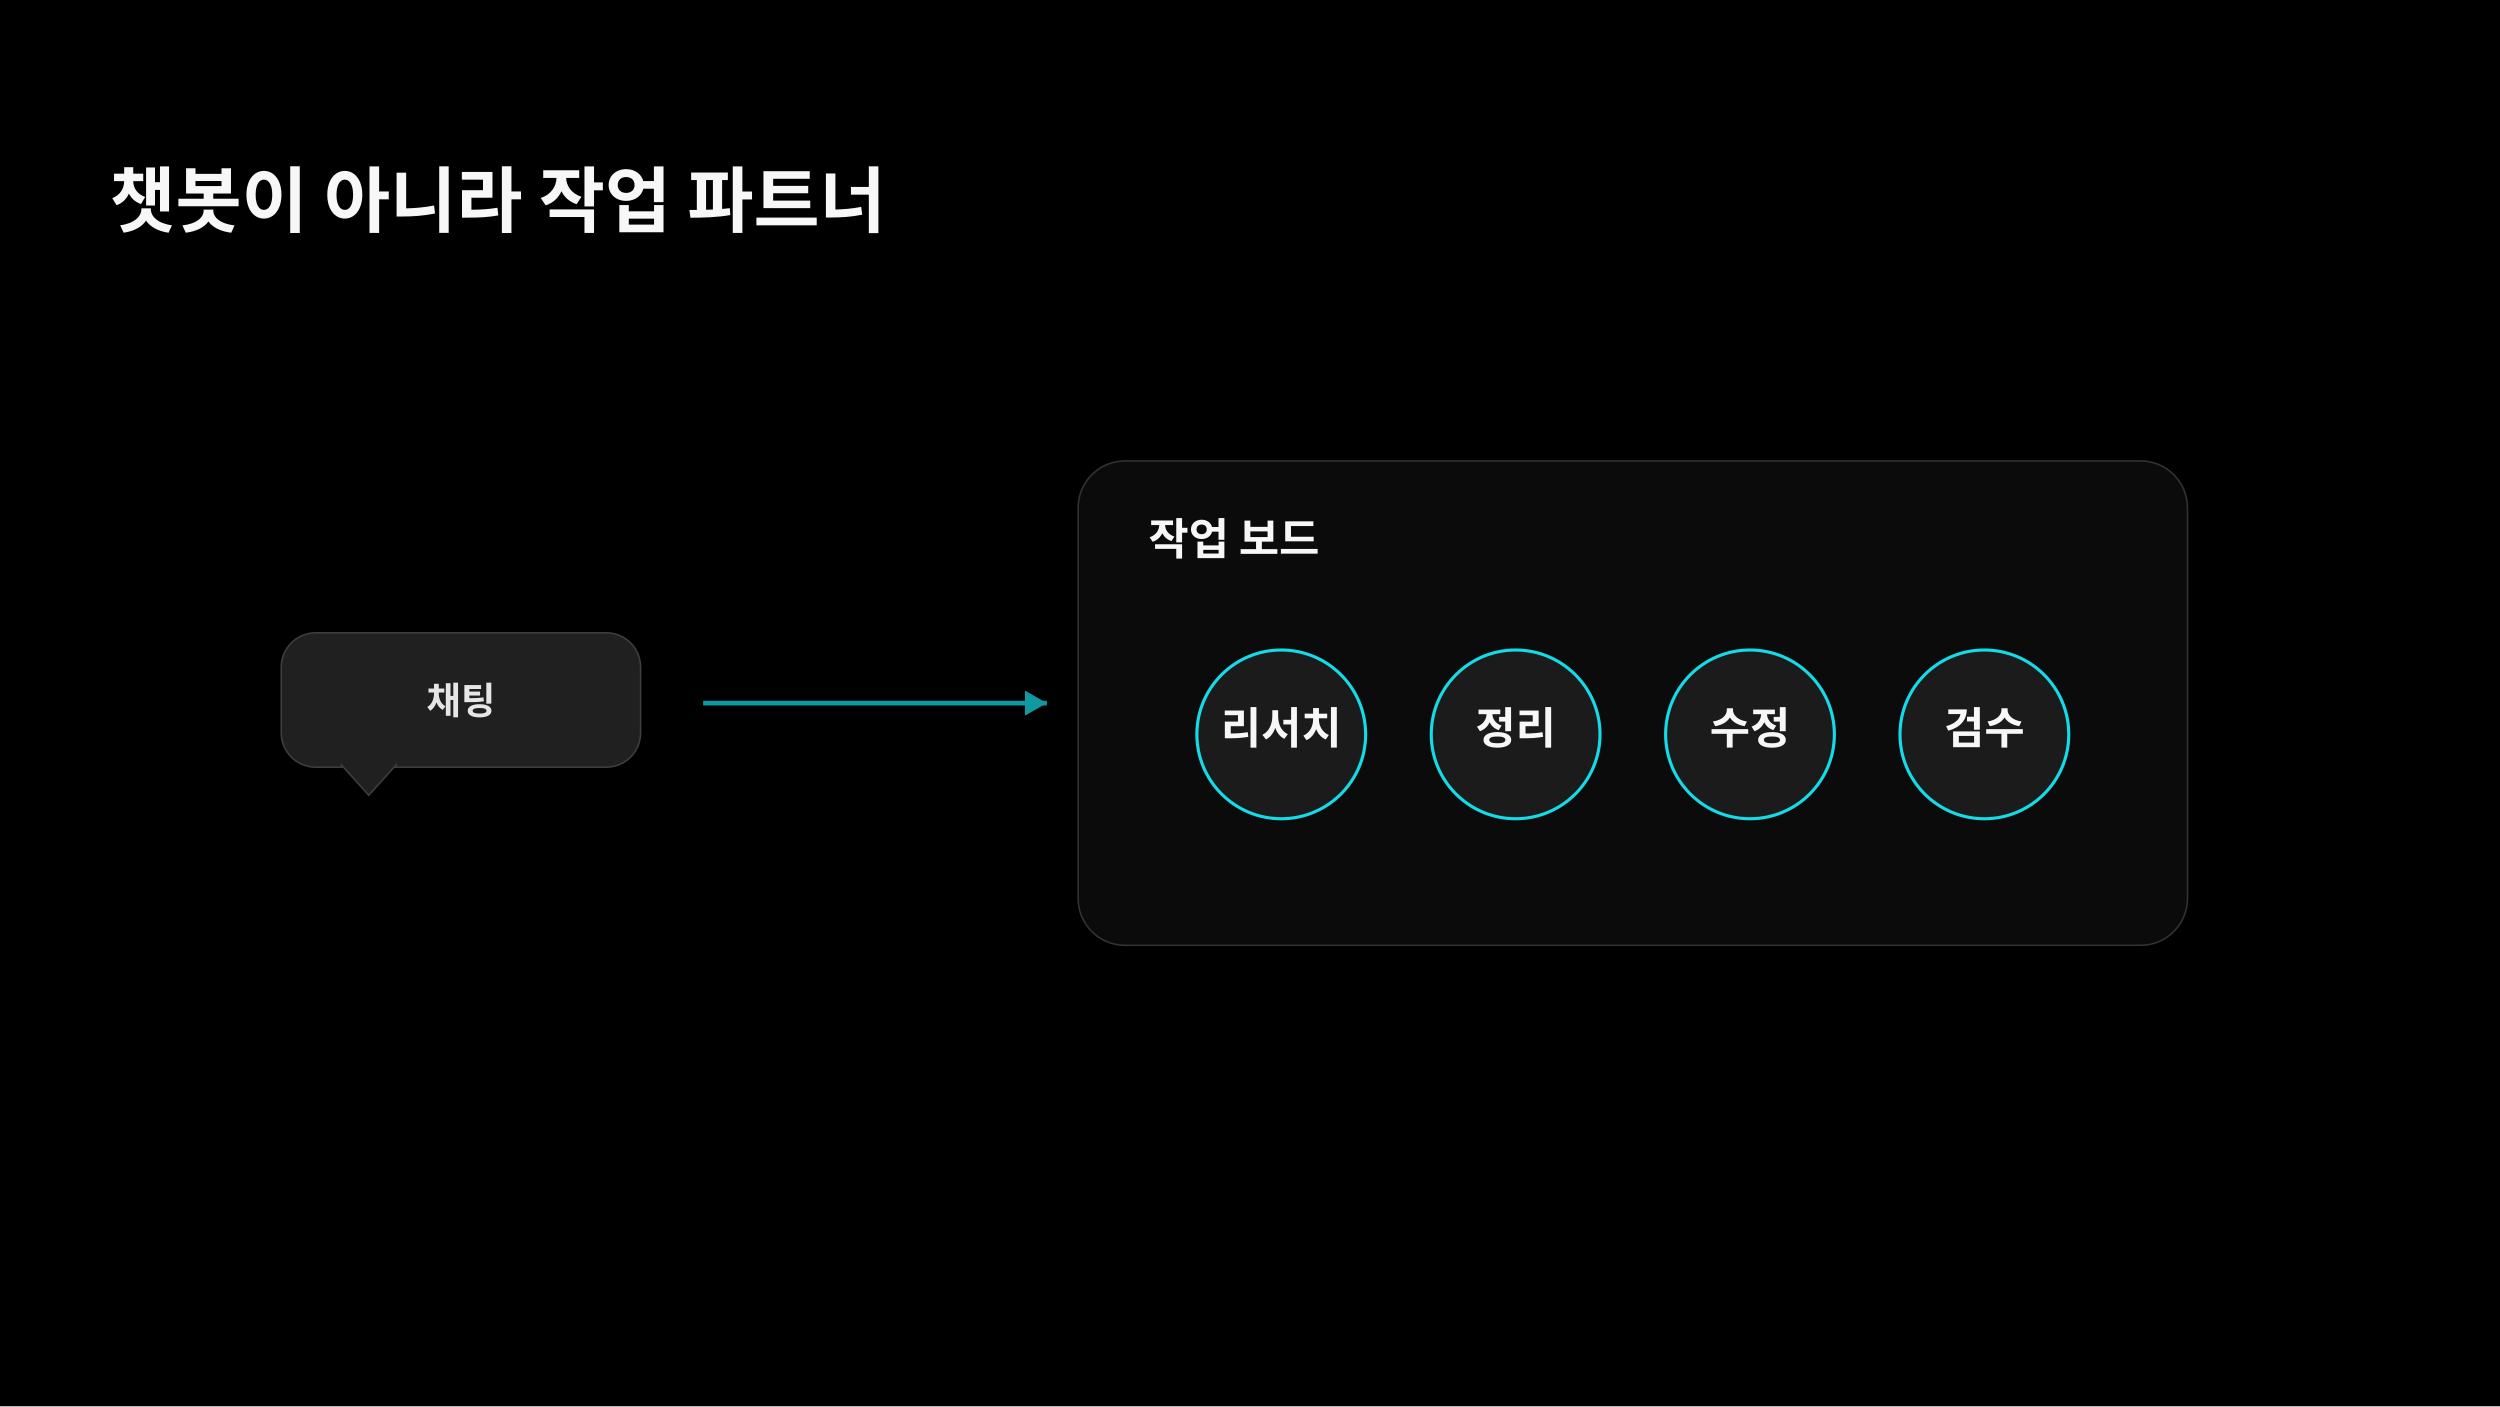
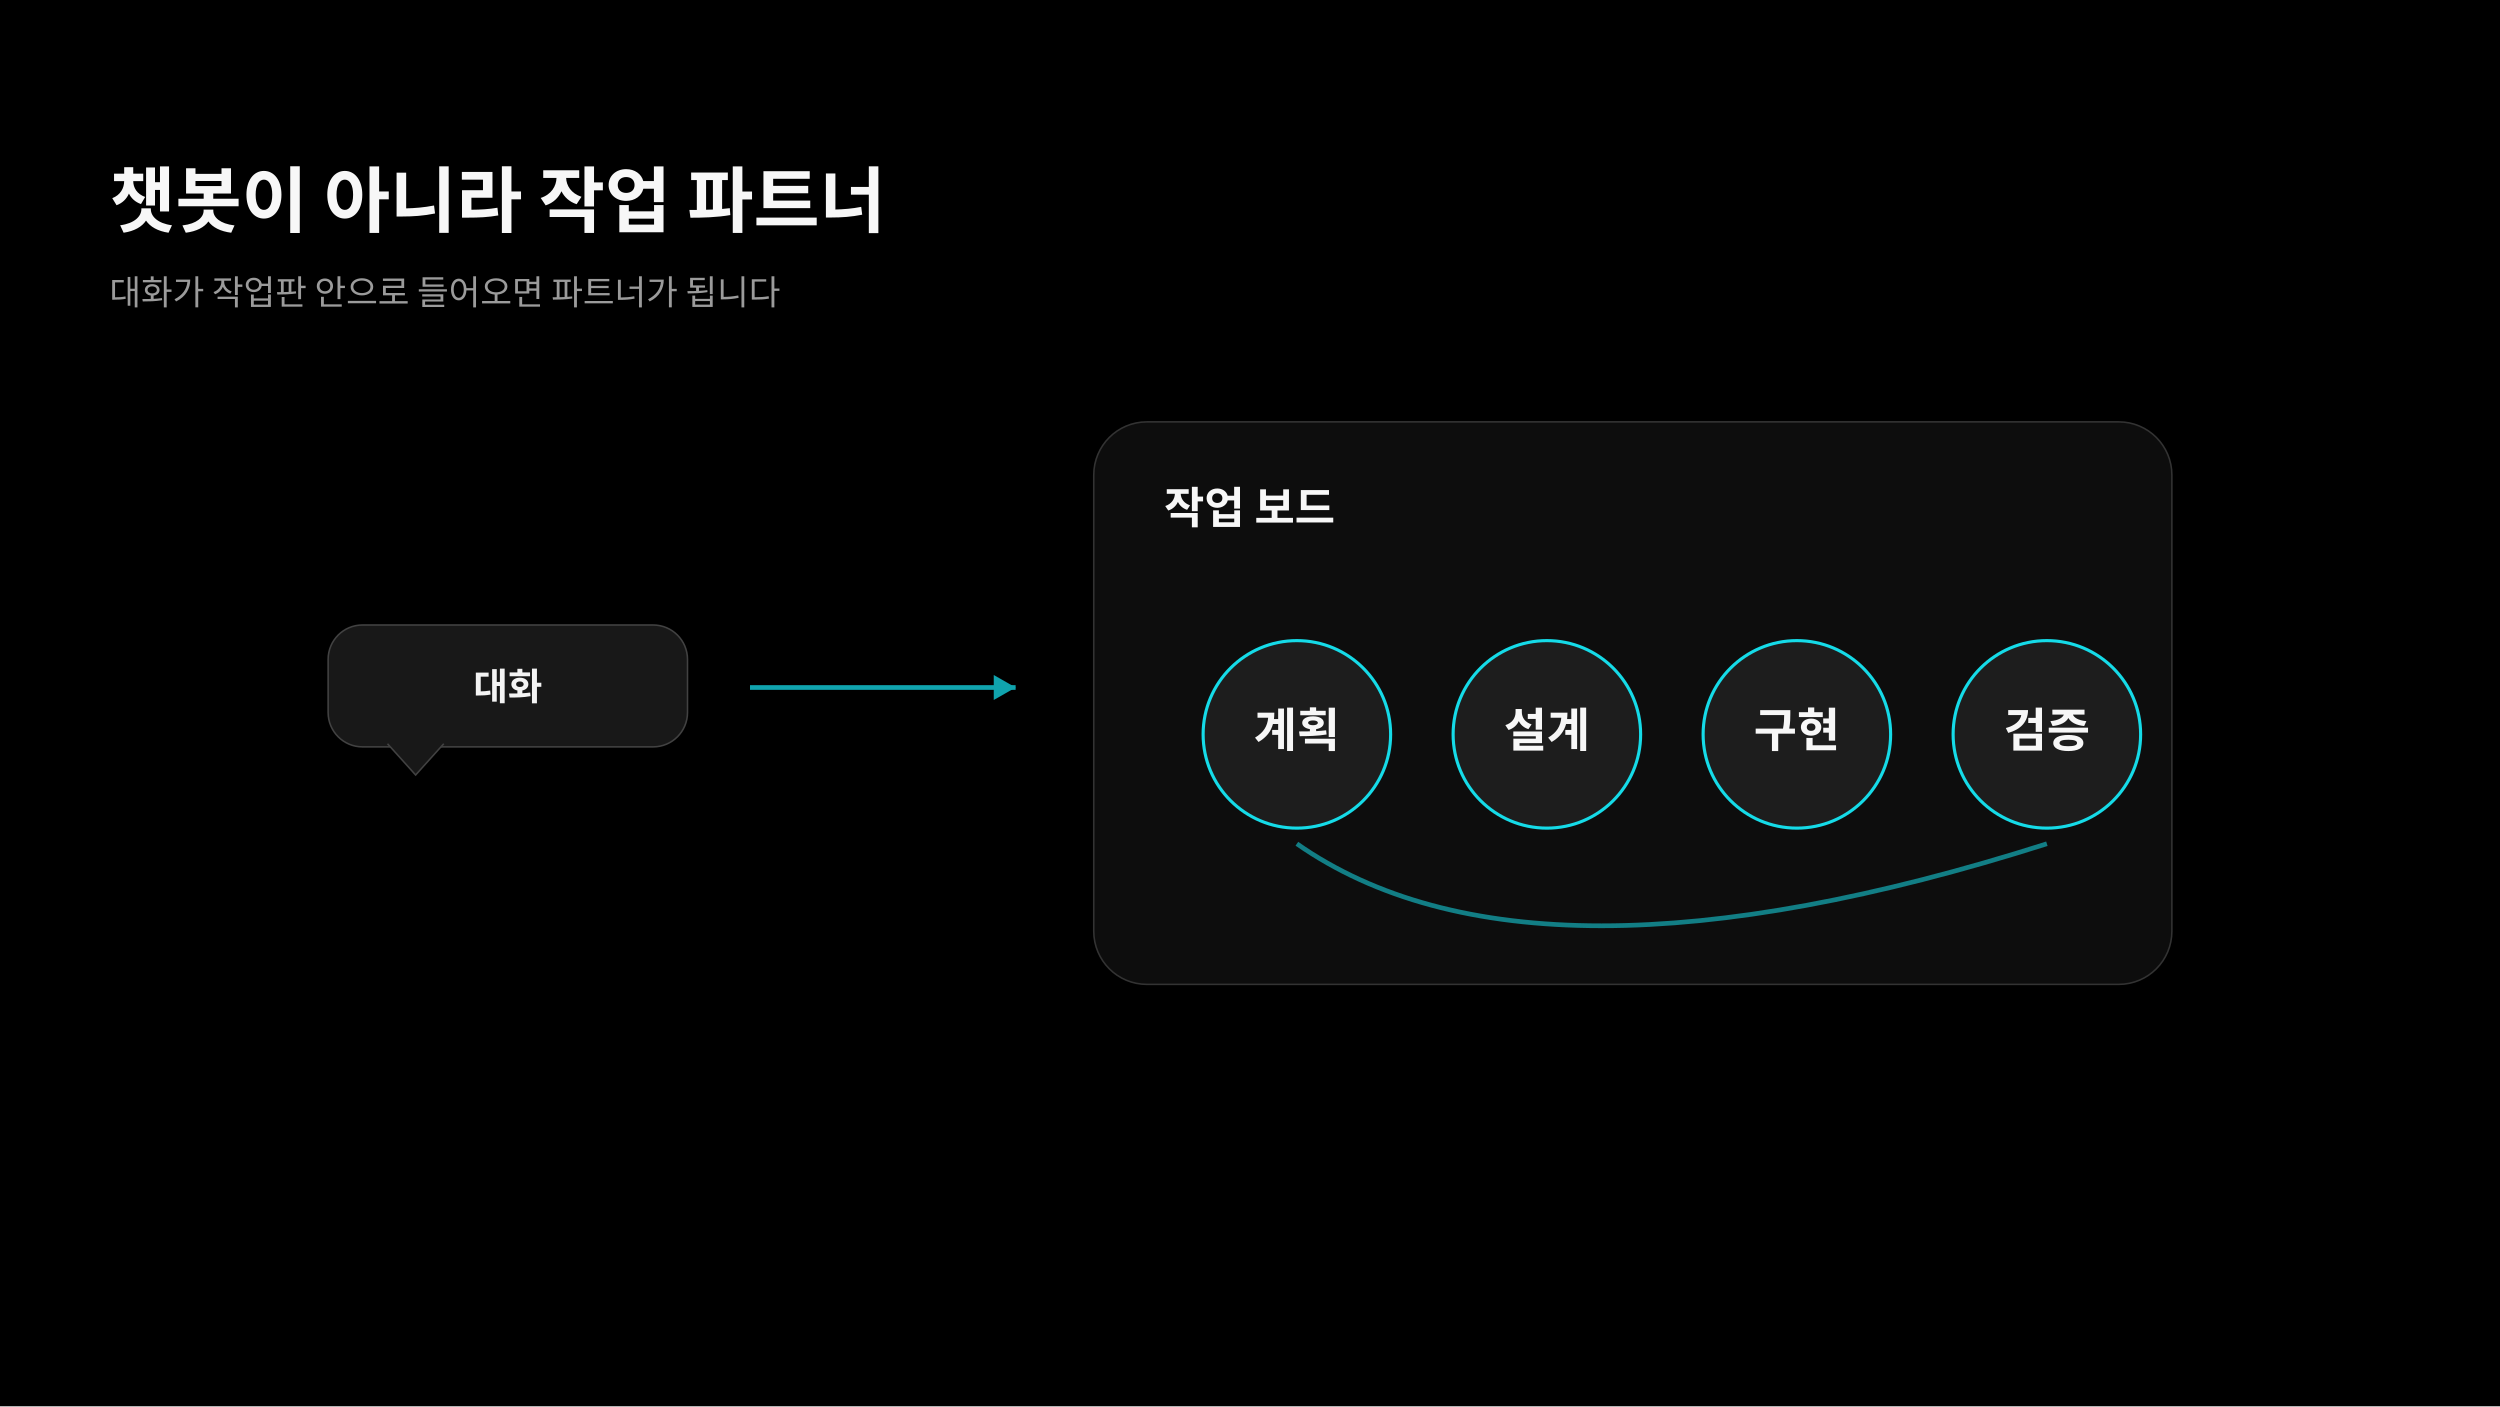
<svg xmlns="http://www.w3.org/2000/svg" width="1600" height="900" viewBox="0 0 1600 900">
-   <defs>
-     <linearGradient id="cover" x1="0" y1="0" x2="1" y2="1">
-       <stop stop-color="#b4d7f5" />
-       <stop offset=".58" stop-color="#c6f4ef" />
-       <stop offset="1" stop-color="#e9edf7" />
-     </linearGradient>
-     <filter id="soft">
-       <feGaussianBlur stdDeviation="10" />
-     </filter>
-   </defs>
-   <rect width="1600" height="900" fill="#000000" />
+   <rect width="1600" height="900" fill="#000" />
  <text x="70" y="145" fill="#f7f7f7" font-size="46" font-weight="850" text-anchor="start" font-family="Pretendard, Apple SD Gothic Neo, Arial, sans-serif" letter-spacing="0">챗봇이 아니라 작업 파트너</text>
-   <g opacity="0.9">
-     <rect x="180" y="405" width="230" height="86" rx="22" fill="#242424" stroke="#454545" />
-     <path d="M218 489 l18 20 l18 -20" fill="#242424" stroke="#454545" />
-     <text x="295" y="457" fill="#fff" font-size="24" font-weight="750" text-anchor="middle" font-family="Pretendard, Apple SD Gothic Neo, Arial">채팅</text>
+   <text x="70" y="195" fill="#9b9b9b" font-size="22" font-weight="500" text-anchor="start" font-family="Pretendard, Apple SD Gothic Neo, Arial, sans-serif" letter-spacing="0">대화가 작업판 안으로 들어오면 파트너가 됩니다</text>
+   <g opacity="0.95">
+     <rect x="210" y="400" width="230" height="78" rx="22" fill="#191919" stroke="#454545" />
+     <path d="M248 476 l18 20 l18 -20" fill="#191919" stroke="#454545" />
+     <text x="325" y="448" fill="#fff" font-size="24" font-weight="750" text-anchor="middle" font-family="Pretendard, Apple SD Gothic Neo, Arial">대화</text>
  </g>
-   <g opacity="0.7">
-     <line x1="450" y1="450" x2="670" y2="450" stroke="#15dbe8" stroke-width="3" />
-     <path d="M670 450 l-14 -8 v16 z" fill="#15dbe8" transform="rotate(0 670 450)" />
+   <g opacity="0.75">
+     <line x1="480" y1="440" x2="650" y2="440" stroke="#15dbe8" stroke-width="3" />
+     <path d="M650 440 l-14 -8 v16 z" fill="#15dbe8" transform="rotate(0 650 440)" />
  </g>
-   <rect x="690" y="295" width="710" height="310" rx="30" fill="#0b0b0b" stroke="#333" />
-   <text x="735" y="355" fill="#f7f7f7" font-size="28" font-weight="800" text-anchor="start" font-family="Pretendard, Apple SD Gothic Neo, Arial, sans-serif" letter-spacing="0">작업 보드</text>
-   <g opacity="1">
-     <circle cx="820" cy="470" r="54" fill="rgba(255,255,255,.07)" stroke="#15dbe8" stroke-width="2" />
-     <text x="820" y="476" fill="#f7f7f7" font-size="28" font-weight="800" text-anchor="middle" font-family="Pretendard, Apple SD Gothic Neo, Arial">리서치</text>
+   <rect x="700" y="270" width="690" height="360" rx="34" fill="#0d0d0d" stroke="#333" />
+   <text x="745" y="335" fill="#f7f7f7" font-size="28" font-weight="800" text-anchor="start" font-family="Pretendard, Apple SD Gothic Neo, Arial, sans-serif" letter-spacing="0">작업 보드</text>
+   <g>
+     <circle cx="830" cy="470" r="60" fill="rgba(255,255,255,.07)" stroke="#15dbe8" stroke-width="2" />
+     <text x="830" y="478" fill="#f7f7f7" font-size="30" font-weight="850" text-anchor="middle" font-family="Pretendard, Apple SD Gothic Neo, Arial">계획</text>
  </g>
-   <g opacity="1">
-     <circle cx="970" cy="470" r="54" fill="rgba(255,255,255,.07)" stroke="#15dbe8" stroke-width="2" />
-     <text x="970" y="476" fill="#f7f7f7" font-size="28" font-weight="800" text-anchor="middle" font-family="Pretendard, Apple SD Gothic Neo, Arial">정리</text>
+   <g>
+     <circle cx="990" cy="470" r="60" fill="rgba(255,255,255,.07)" stroke="#15dbe8" stroke-width="2" />
+     <text x="990" y="478" fill="#f7f7f7" font-size="30" font-weight="850" text-anchor="middle" font-family="Pretendard, Apple SD Gothic Neo, Arial">설계</text>
  </g>
-   <g opacity="1">
-     <circle cx="1120" cy="470" r="54" fill="rgba(255,255,255,.07)" stroke="#15dbe8" stroke-width="2" />
-     <text x="1120" y="476" fill="#f7f7f7" font-size="28" font-weight="800" text-anchor="middle" font-family="Pretendard, Apple SD Gothic Neo, Arial">수정</text>
+   <g>
+     <circle cx="1150" cy="470" r="60" fill="rgba(255,255,255,.07)" stroke="#15dbe8" stroke-width="2" />
+     <text x="1150" y="478" fill="#f7f7f7" font-size="30" font-weight="850" text-anchor="middle" font-family="Pretendard, Apple SD Gothic Neo, Arial">구현</text>
  </g>
-   <g opacity="1">
-     <circle cx="1270" cy="470" r="54" fill="rgba(255,255,255,.07)" stroke="#15dbe8" stroke-width="2" />
-     <text x="1270" y="476" fill="#f7f7f7" font-size="28" font-weight="800" text-anchor="middle" font-family="Pretendard, Apple SD Gothic Neo, Arial">검수</text>
+   <g>
+     <circle cx="1310" cy="470" r="60" fill="rgba(255,255,255,.07)" stroke="#15dbe8" stroke-width="2" />
+     <text x="1310" y="478" fill="#f7f7f7" font-size="30" font-weight="850" text-anchor="middle" font-family="Pretendard, Apple SD Gothic Neo, Arial">검증</text>
  </g>
+   <path d="M830 540 C930 610 1090 610 1310 540" fill="none" stroke="#15dbe8" stroke-width="3" opacity=".55" />
</svg>
